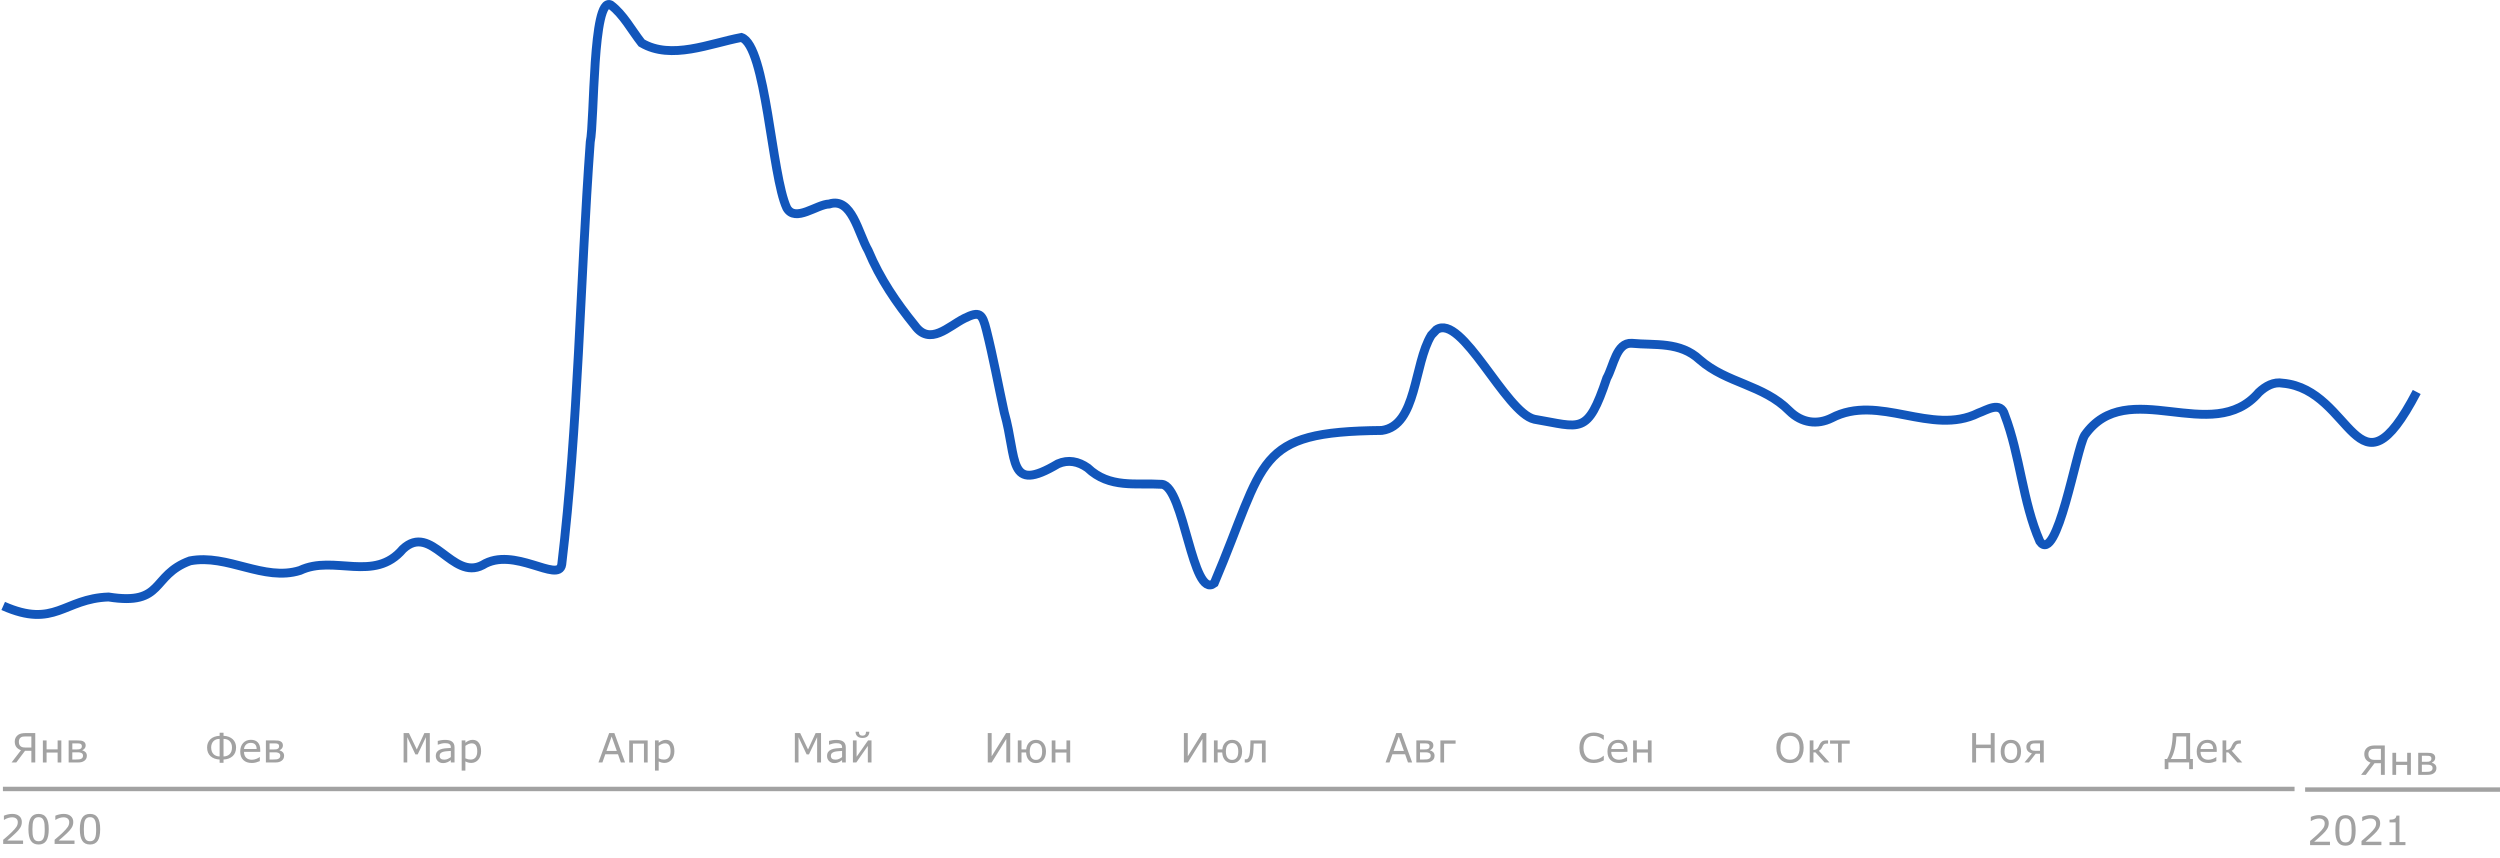
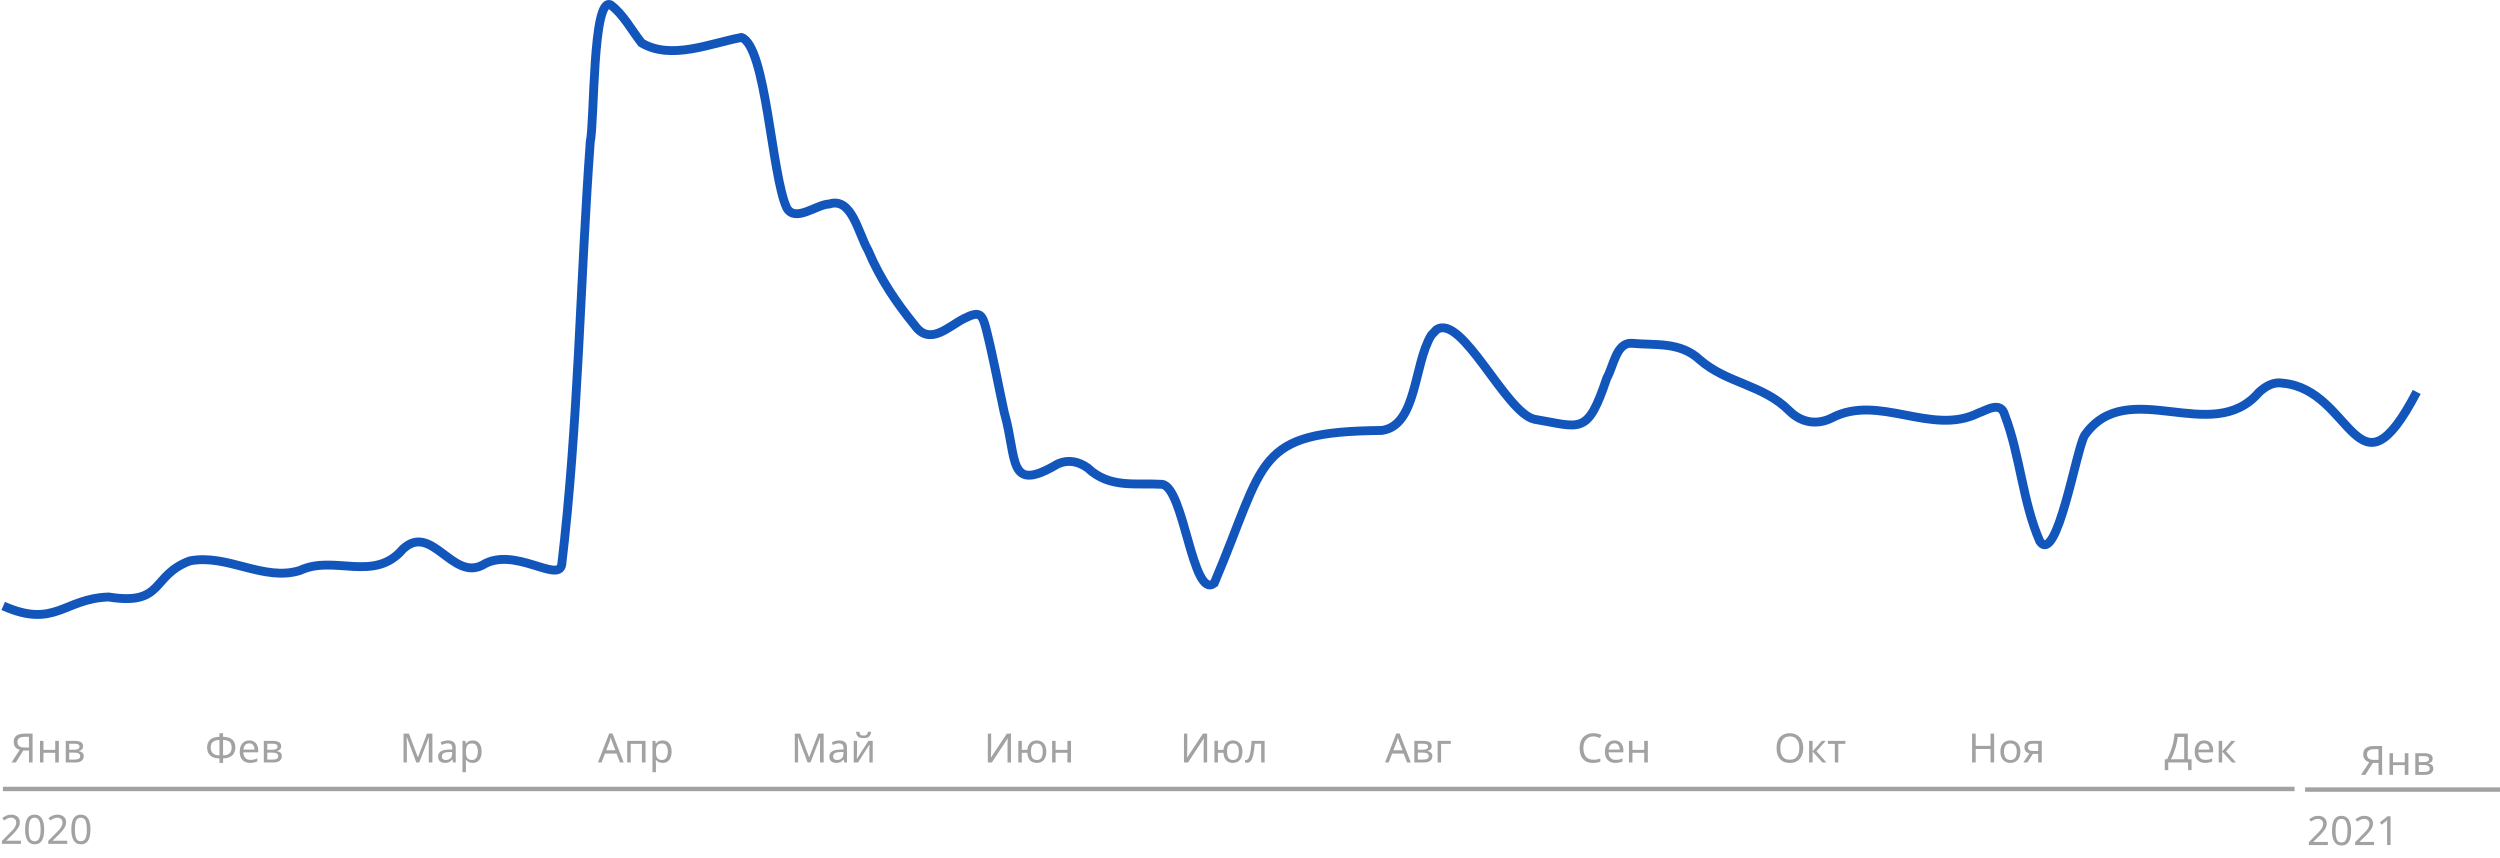
<svg xmlns="http://www.w3.org/2000/svg" id="Layer_1" viewBox="0 0 281.546 96.554">
  <defs>
-     <style>.cls-1{fill:#a2a2a2;}.cls-2{stroke:#1256bb;}.cls-2,.cls-3{fill:none;stroke-miterlimit:10;}.cls-3{stroke:#a2a2a2;stroke-width:.5px;}</style>
+     <style>.cls-1{fill:#a2a2a2;font-family:Verdana, Verdana;font-size:4.554px;}.cls-2{stroke:#1256bb;}.cls-2,.cls-3{fill:none;stroke-miterlimit:10;}.cls-3{stroke:#a2a2a2;stroke-width:.5px;}</style>
  </defs>
  <path class="cls-2" d="M.36,68.24c5.83,2.578,6.803-.835,11.864-1.007,6.342,1.006,4.736-2.44,9.167-4.07,4.231-.813,8.302,2.363,12.396,1.079,3.832-1.818,8.35,1.425,11.589-2.408,3.235-3.016,5.535,3.602,8.967,1.806,3.499-2.188,8.558,2.096,8.918-.06,1.874-15.754,2.065-31.75,3.212-47.602,.495-2.329,.229-16.409,2.299-15.427,1.424,1.059,2.346,2.839,3.482,4.286,3.337,1.97,7.696,.049,11.242-.619,2.801,.931,3.384,15.564,5.113,19.209,.962,1.667,3.361-.422,4.781-.453,2.544-.818,3.257,3.285,4.386,5.243,1.343,3.206,3.205,5.92,5.263,8.454,1.685,2.325,3.779,.078,5.564-.815,1.74-.866,2.019-.534,2.483,1.314,.768,3.052,1.339,6.177,2.009,9.266,1.517,5.31,.296,9.218,6.05,5.798,1.159-.506,2.293-.28,3.341,.456,2.467,2.356,5.478,1.671,8.368,1.854,2.502,.247,3.421,13.052,5.891,11.139,5.919-13.948,4.39-17.064,18.879-17.207,3.982-.563,3.561-7.45,5.569-10.732l.576-.609c2.858-1.907,7.776,9.34,11.026,10.079,5.257,.878,5.961,1.909,8.158-4.628,.783-1.396,1.073-4.031,2.812-3.926,2.617,.254,5.428-.219,7.65,1.847,3.086,2.702,7.145,2.781,10.107,5.777,1.393,1.366,3.133,1.59,4.749,.793,5.323-2.801,11.218,2.079,16.532-.56,.919-.311,2.51-1.405,2.96,.203,1.75,4.552,2.009,9.796,3.96,14.249,1.93,2.779,4.109-10.387,5.044-11.937,4.812-6.884,14.343,1.335,19.625-4.844,.772-.713,1.68-1.22,2.684-1.034,7.956,.702,8.299,13.993,15.092,.988" />
-   <g>
-     <path class="cls-1" d="M92.464,85.87h-.44v-2.853l-.921,1.941h-.262l-.914-1.941v2.853h-.412v-3.312h.601l.883,1.844,.855-1.844h.611v3.312Z" />
-     <path class="cls-1" d="M95.25,85.87h-.416v-.265c-.037,.025-.087,.06-.15,.105-.062,.046-.124,.081-.184,.108-.069,.034-.149,.062-.239,.085-.091,.023-.197,.035-.318,.035-.224,0-.414-.074-.569-.223s-.233-.337-.233-.567c0-.189,.04-.341,.121-.457s.196-.208,.346-.274c.151-.066,.333-.112,.545-.136s.44-.041,.683-.054v-.065c0-.095-.017-.173-.05-.235s-.081-.111-.144-.146c-.06-.034-.131-.058-.214-.069s-.17-.018-.26-.018c-.109,0-.232,.015-.367,.043-.135,.029-.274,.071-.418,.126h-.022v-.425c.082-.022,.199-.047,.353-.073s.307-.04,.456-.04c.175,0,.327,.015,.457,.043,.13,.029,.242,.078,.337,.148,.094,.068,.165,.156,.214,.265s.073,.242,.073,.402v1.685Zm-.416-.611v-.691c-.128,.007-.277,.019-.45,.033s-.31,.036-.41,.065c-.12,.034-.218,.087-.292,.159-.073,.071-.11,.171-.11,.297,0,.142,.043,.249,.129,.321,.086,.071,.217,.107,.394,.107,.146,0,.28-.028,.402-.086,.121-.057,.234-.125,.338-.205Z" />
-     <path class="cls-1" d="M98.147,85.87h-.413v-1.866l-1.302,1.866h-.378v-2.484h.414v1.84l1.287-1.84h.392v2.484Zm-.238-3.463c-.007,.22-.076,.392-.207,.514-.132,.124-.322,.185-.573,.185-.25,0-.441-.06-.572-.185-.132-.122-.201-.294-.208-.514h.38c.002,.156,.036,.269,.103,.339,.067,.069,.167,.104,.297,.104,.132,0,.231-.034,.298-.102,.067-.068,.101-.182,.102-.341h.38Z" />
-   </g>
-   <g>
-     <path class="cls-1" d="M113.768,85.87h-.439v-2.653l-1.645,2.653h-.445v-3.312h.439v2.613l1.626-2.613h.465v3.312Z" />
-     <path class="cls-1" d="M115.558,84.745h-.517v1.125h-.418v-2.484h.418v1.008h.527c.037-.343,.157-.607,.359-.795s.451-.281,.746-.281c.342,0,.615,.117,.818,.352s.305,.554,.305,.96c0,.402-.101,.721-.301,.957-.2,.235-.474,.353-.822,.353-.329,0-.593-.107-.791-.32-.197-.214-.307-.505-.325-.874Zm1.808-.116c0-.318-.061-.557-.185-.715-.123-.157-.294-.236-.512-.236-.227,0-.399,.082-.519,.248-.12,.165-.18,.399-.18,.703,0,.315,.062,.552,.188,.711,.124,.159,.295,.239,.511,.239,.217,0,.387-.079,.511-.237s.185-.396,.185-.713Z" />
-     <path class="cls-1" d="M120.522,85.87h-.418v-1.118h-1.243v1.118h-.418v-2.484h.418v1.006h1.243v-1.006h.418v2.484Z" />
-   </g>
-   <g>
-     <path class="cls-1" d="M135.856,85.87h-.439v-2.653l-1.645,2.653h-.445v-3.312h.439v2.613l1.626-2.613h.465v3.312Z" />
-     <path class="cls-1" d="M137.645,84.745h-.517v1.125h-.418v-2.484h.418v1.008h.527c.037-.343,.157-.607,.359-.795s.451-.281,.746-.281c.342,0,.615,.117,.818,.352s.305,.554,.305,.96c0,.402-.101,.721-.301,.957-.2,.235-.474,.353-.822,.353-.329,0-.593-.107-.791-.32-.197-.214-.307-.505-.325-.874Zm1.808-.116c0-.318-.061-.557-.185-.715-.123-.157-.294-.236-.512-.236-.227,0-.399,.082-.519,.248-.12,.165-.18,.399-.18,.703,0,.315,.062,.552,.188,.711,.124,.159,.295,.239,.511,.239,.217,0,.387-.079,.511-.237s.185-.396,.185-.713Z" />
-     <path class="cls-1" d="M142.535,85.87h-.418v-2.133h-.928c-.004,.123-.009,.242-.013,.356-.005,.113-.009,.217-.014,.309-.011,.248-.027,.445-.051,.593-.024,.147-.056,.271-.094,.368-.035,.092-.075,.166-.119,.224-.044,.057-.091,.108-.141,.154-.051,.044-.106,.078-.168,.1-.061,.022-.129,.034-.201,.034-.025,0-.062-.001-.11-.003-.049-.001-.08-.002-.095-.002v-.364h.022c.012,0,.028,0,.051,.002,.022,.001,.041,.002,.056,.002,.036,0,.072-.005,.11-.016,.038-.01,.07-.029,.097-.058,.075-.074,.137-.199,.183-.376s.076-.432,.091-.765c.006-.122,.012-.266,.017-.433s.01-.326,.015-.477h1.71v2.484Z" />
-   </g>
-   <g>
-     <path class="cls-1" d="M159.036,85.87h-.47l-.324-.923h-1.433l-.324,.923h-.447l1.205-3.312h.588l1.205,3.312Zm-.93-1.301l-.58-1.626-.583,1.626h1.163Z" />
-     <path class="cls-1" d="M161.556,85.118c0,.12-.024,.228-.072,.32-.049,.094-.114,.172-.199,.233-.095,.07-.198,.12-.31,.151-.111,.031-.259,.047-.441,.047h-1.027v-2.484h.961c.185,0,.325,.007,.419,.019,.095,.013,.183,.04,.266,.083,.094,.049,.162,.113,.206,.191s.065,.171,.065,.278c0,.123-.035,.23-.104,.32-.069,.09-.159,.16-.269,.211v.022c.146,.035,.268,.103,.363,.205s.144,.235,.144,.401Zm-.562-1.096c0-.054-.012-.102-.035-.144-.022-.043-.058-.077-.105-.101-.062-.031-.132-.049-.21-.052-.078-.004-.174-.006-.288-.006h-.435v.681h.522c.109,0,.19-.004,.243-.013,.053-.008,.105-.028,.159-.06,.057-.036,.096-.078,.117-.126s.032-.107,.032-.179Zm.131,1.099c0-.082-.014-.148-.04-.199-.026-.052-.085-.099-.176-.142-.057-.026-.117-.042-.183-.048-.065-.005-.155-.008-.271-.008h-.536v.811h.396c.166,0,.294-.005,.384-.017,.09-.011,.167-.035,.232-.072s.113-.082,.145-.136c.032-.053,.048-.116,.048-.19Z" />
-     <path class="cls-1" d="M163.927,83.753h-1.295v2.117h-.418v-2.484h1.713v.367Z" />
-   </g>
-   <g>
-     <path class="cls-1" d="M3.972,85.87h-.44v-1.316h-.714l-.989,1.316h-.529l1.063-1.383c-.223-.076-.396-.192-.518-.351s-.184-.369-.184-.635c0-.169,.035-.315,.106-.438,.07-.122,.163-.224,.278-.306,.105-.074,.229-.126,.369-.155,.142-.029,.297-.045,.468-.045h1.089v3.312Zm-.44-1.684v-1.25h-.671c-.128,0-.231,.009-.307,.024-.077,.017-.148,.047-.212,.09-.068,.046-.121,.11-.16,.193-.038,.083-.058,.174-.058,.273,0,.118,.014,.217,.041,.296,.027,.078,.071,.147,.133,.209,.066,.065,.147,.108,.244,.131s.208,.033,.336,.033h.653Z" />
-     <path class="cls-1" d="M6.907,85.87h-.418v-1.118h-1.243v1.118h-.418v-2.484h.418v1.006h1.243v-1.006h.418v2.484Z" />
-     <path class="cls-1" d="M9.78,85.118c0,.12-.024,.228-.072,.32-.049,.094-.114,.172-.199,.233-.095,.07-.198,.12-.31,.151-.111,.031-.259,.047-.441,.047h-1.027v-2.484h.961c.185,0,.325,.007,.419,.019,.095,.013,.183,.04,.266,.083,.094,.049,.162,.113,.206,.191s.065,.171,.065,.278c0,.123-.035,.23-.104,.32-.069,.09-.159,.16-.269,.211v.022c.146,.035,.268,.103,.363,.205s.144,.235,.144,.401Zm-.562-1.096c0-.054-.012-.102-.035-.144-.022-.043-.058-.077-.105-.101-.062-.031-.132-.049-.21-.052-.078-.004-.174-.006-.288-.006h-.435v.681h.522c.109,0,.19-.004,.243-.013,.053-.008,.105-.028,.159-.06,.057-.036,.096-.078,.117-.126s.032-.107,.032-.179Zm.131,1.099c0-.082-.014-.148-.04-.199-.026-.052-.085-.099-.176-.142-.057-.026-.117-.042-.183-.048-.065-.005-.155-.008-.271-.008h-.536v.811h.396c.166,0,.294-.005,.384-.017,.09-.011,.167-.035,.232-.072s.113-.082,.145-.136c.032-.053,.048-.116,.048-.19Z" />
-   </g>
-   <g>
-     <path class="cls-1" d="M26.585,84.191c0,.207-.033,.392-.1,.553-.065,.16-.157,.295-.274,.403-.126,.117-.279,.21-.46,.279-.181,.068-.374,.105-.578,.109v.369h-.439v-.369c-.198-.004-.389-.04-.571-.106s-.338-.161-.467-.282c-.117-.109-.209-.245-.275-.405-.065-.159-.099-.344-.099-.551,0-.202,.032-.378,.096-.529s.152-.283,.265-.397c.12-.12,.271-.215,.45-.284,.181-.069,.381-.107,.602-.113v-.345h.439v.345c.219,.004,.42,.043,.603,.115,.183,.073,.332,.167,.449,.282,.111,.108,.199,.24,.264,.395,.065,.153,.097,.331,.097,.531Zm-1.851,1v-1.978c-.157,.001-.288,.022-.394,.062s-.201,.101-.287,.182c-.086,.082-.152,.185-.201,.311-.048,.126-.072,.261-.072,.405,0,.166,.025,.316,.074,.451,.05,.135,.122,.245,.218,.331,.072,.066,.166,.122,.281,.167,.114,.044,.241,.067,.381,.068Zm1.393-1.018c0-.147-.024-.282-.071-.405-.048-.123-.115-.227-.202-.311-.087-.083-.182-.144-.287-.182-.105-.039-.236-.06-.394-.062v1.978c.139-.003,.266-.025,.38-.067s.208-.099,.282-.168c.097-.089,.169-.198,.218-.327,.05-.129,.074-.28,.074-.455Z" />
-     <path class="cls-1" d="M29.309,84.671h-1.83c0,.152,.023,.285,.069,.398s.108,.207,.189,.279c.077,.071,.169,.125,.275,.16,.105,.036,.223,.054,.35,.054,.169,0,.34-.034,.511-.102s.293-.134,.366-.199h.021v.456c-.141,.06-.284,.109-.431,.149-.147,.04-.302,.06-.463,.06-.412,0-.734-.111-.965-.335-.231-.223-.348-.539-.348-.95,0-.406,.111-.729,.333-.968,.222-.238,.513-.357,.875-.357,.335,0,.593,.098,.774,.293,.182,.196,.273,.474,.273,.834v.228Zm-.406-.32c-.002-.22-.057-.39-.166-.51s-.274-.18-.497-.18c-.224,0-.402,.065-.535,.197-.132,.133-.207,.296-.226,.492h1.424Z" />
-     <path class="cls-1" d="M31.993,85.118c0,.12-.024,.228-.072,.32-.049,.094-.114,.172-.199,.233-.095,.07-.198,.12-.31,.151-.111,.031-.259,.047-.441,.047h-1.027v-2.484h.961c.185,0,.325,.007,.419,.019,.095,.013,.183,.04,.266,.083,.094,.049,.162,.113,.206,.191s.065,.171,.065,.278c0,.123-.035,.23-.104,.32-.069,.09-.159,.16-.269,.211v.022c.146,.035,.268,.103,.363,.205s.144,.235,.144,.401Zm-.562-1.096c0-.054-.012-.102-.035-.144-.022-.043-.058-.077-.105-.101-.062-.031-.132-.049-.21-.052-.078-.004-.174-.006-.288-.006h-.435v.681h.522c.109,0,.19-.004,.243-.013,.053-.008,.105-.028,.159-.06,.057-.036,.096-.078,.117-.126s.032-.107,.032-.179Zm.131,1.099c0-.082-.014-.148-.04-.199-.026-.052-.085-.099-.176-.142-.057-.026-.117-.042-.183-.048-.065-.005-.155-.008-.271-.008h-.536v.811h.396c.166,0,.294-.005,.384-.017,.09-.011,.167-.035,.232-.072s.113-.082,.145-.136c.032-.053,.048-.116,.048-.19Z" />
-   </g>
-   <g>
-     <path class="cls-1" d="M48.402,85.87h-.44v-2.853l-.921,1.941h-.262l-.914-1.941v2.853h-.412v-3.312h.601l.883,1.844,.855-1.844h.611v3.312Z" />
-     <path class="cls-1" d="M51.188,85.87h-.416v-.265c-.037,.025-.087,.06-.15,.105-.062,.046-.124,.081-.184,.108-.069,.034-.149,.062-.239,.085-.091,.023-.197,.035-.318,.035-.224,0-.414-.074-.569-.223s-.233-.337-.233-.567c0-.189,.04-.341,.121-.457s.196-.208,.346-.274c.151-.066,.333-.112,.545-.136s.44-.041,.683-.054v-.065c0-.095-.017-.173-.05-.235s-.081-.111-.144-.146c-.06-.034-.131-.058-.214-.069s-.17-.018-.26-.018c-.109,0-.232,.015-.367,.043-.135,.029-.274,.071-.418,.126h-.022v-.425c.082-.022,.199-.047,.353-.073s.307-.04,.456-.04c.175,0,.327,.015,.457,.043,.13,.029,.242,.078,.337,.148,.094,.068,.165,.156,.214,.265s.073,.242,.073,.402v1.685Zm-.416-.611v-.691c-.128,.007-.277,.019-.45,.033s-.31,.036-.41,.065c-.12,.034-.218,.087-.292,.159-.073,.071-.11,.171-.11,.297,0,.142,.043,.249,.129,.321,.086,.071,.217,.107,.394,.107,.146,0,.28-.028,.402-.086,.121-.057,.234-.125,.338-.205Z" />
-     <path class="cls-1" d="M54.18,84.597c0,.202-.029,.387-.087,.553-.058,.167-.14,.309-.245,.424-.098,.11-.213,.194-.346,.255-.133,.06-.273,.09-.421,.09-.129,0-.246-.014-.351-.042s-.211-.072-.319-.132v1.041h-.418v-3.4h.418v.261c.111-.094,.236-.172,.375-.234,.139-.064,.286-.095,.443-.095,.3,0,.533,.113,.7,.339,.166,.227,.25,.54,.25,.941Zm-.432,.012c0-.3-.051-.523-.153-.672s-.26-.223-.472-.223c-.12,0-.241,.026-.362,.078-.122,.052-.238,.12-.35,.205v1.407c.119,.054,.221,.09,.306,.109,.086,.019,.183,.028,.291,.028,.232,0,.414-.078,.545-.235,.13-.157,.195-.39,.195-.698Z" />
-   </g>
-   <g>
-     <path class="cls-1" d="M70.393,85.87h-.47l-.324-.923h-1.433l-.324,.923h-.447l1.205-3.312h.588l1.205,3.312Zm-.93-1.301l-.58-1.626-.583,1.626h1.163Z" />
-     <path class="cls-1" d="M72.94,85.87h-.418v-2.124h-1.243v2.124h-.418v-2.484h2.079v2.484Z" />
-     <path class="cls-1" d="M75.95,84.597c0,.202-.029,.387-.087,.553-.058,.167-.14,.309-.245,.424-.098,.11-.213,.194-.346,.255-.133,.06-.273,.09-.421,.09-.129,0-.246-.014-.351-.042s-.211-.072-.319-.132v1.041h-.418v-3.4h.418v.261c.111-.094,.236-.172,.375-.234,.139-.064,.286-.095,.443-.095,.3,0,.533,.113,.7,.339,.166,.227,.25,.54,.25,.941Zm-.432,.012c0-.3-.051-.523-.153-.672s-.26-.223-.472-.223c-.12,0-.241,.026-.362,.078-.122,.052-.238,.12-.35,.205v1.407c.119,.054,.221,.09,.306,.109,.086,.019,.183,.028,.291,.028,.232,0,.414-.078,.545-.235,.13-.157,.195-.39,.195-.698Z" />
-   </g>
-   <g>
-     <path class="cls-1" d="M262.399,95.174h-2.241v-.465c.155-.134,.311-.267,.468-.4,.156-.133,.302-.266,.436-.398,.285-.276,.48-.495,.585-.657,.105-.163,.158-.338,.158-.526,0-.172-.057-.307-.17-.403-.113-.098-.272-.145-.475-.145-.136,0-.281,.023-.439,.071-.157,.047-.31,.12-.46,.218h-.022v-.468c.105-.052,.246-.099,.421-.142,.176-.043,.346-.065,.511-.065,.34,0,.606,.082,.799,.245,.192,.164,.289,.386,.289,.666,0,.126-.017,.244-.048,.352-.032,.109-.079,.213-.142,.31-.058,.092-.126,.183-.203,.272-.078,.089-.173,.188-.284,.296-.158,.155-.322,.307-.491,.452-.169,.146-.327,.281-.474,.406h1.781v.38Z" />
-     <path class="cls-1" d="M265.29,93.517c0,.594-.093,1.03-.278,1.309-.186,.277-.476,.417-.866,.417-.398,0-.688-.142-.871-.423-.183-.281-.274-.715-.274-1.299,0-.589,.093-1.023,.278-1.304,.185-.281,.474-.422,.867-.422,.398,0,.688,.143,.87,.428,.184,.286,.274,.717,.274,1.294Zm-.584,1.009c.052-.12,.087-.261,.105-.423,.019-.163,.027-.358,.027-.586,0-.226-.009-.422-.027-.588s-.055-.307-.108-.422c-.052-.114-.122-.2-.212-.258-.09-.059-.205-.087-.346-.087-.14,0-.255,.028-.346,.087-.092,.058-.164,.144-.217,.262-.051,.11-.085,.253-.103,.43-.019,.176-.028,.37-.028,.58,0,.231,.009,.425,.024,.58,.017,.156,.052,.296,.104,.419,.049,.115,.118,.203,.208,.264,.09,.061,.209,.092,.357,.092,.139,0,.255-.029,.347-.087s.163-.145,.214-.263Z" />
-     <path class="cls-1" d="M268.19,95.174h-2.241v-.465c.155-.134,.311-.267,.468-.4,.156-.133,.302-.266,.436-.398,.285-.276,.48-.495,.585-.657,.105-.163,.158-.338,.158-.526,0-.172-.057-.307-.17-.403-.113-.098-.272-.145-.475-.145-.136,0-.281,.023-.439,.071-.157,.047-.31,.12-.46,.218h-.022v-.468c.105-.052,.246-.099,.421-.142,.176-.043,.346-.065,.511-.065,.34,0,.606,.082,.799,.245,.192,.164,.289,.386,.289,.666,0,.126-.017,.244-.048,.352-.032,.109-.079,.213-.142,.31-.058,.092-.126,.183-.203,.272-.078,.089-.173,.188-.284,.296-.158,.155-.322,.307-.491,.452-.169,.146-.327,.281-.474,.406h1.781v.38Z" />
-     <path class="cls-1" d="M270.897,95.174h-1.792v-.338h.69v-2.22h-.69v-.302c.094,0,.193-.008,.3-.023,.107-.016,.188-.038,.243-.068,.067-.037,.122-.084,.161-.141,.039-.058,.061-.134,.067-.231h.345v2.984h.676v.338Z" />
-   </g>
-   <g>
-     <path class="cls-1" d="M180.618,85.63c-.081,.036-.155,.069-.221,.101-.066,.03-.152,.064-.26,.098-.09,.028-.189,.052-.294,.072-.106,.019-.224,.029-.351,.029-.24,0-.459-.033-.655-.101s-.367-.173-.513-.317c-.142-.141-.253-.319-.333-.537-.08-.217-.12-.469-.12-.757,0-.273,.038-.517,.115-.731s.189-.397,.334-.545c.141-.144,.31-.254,.51-.329,.2-.075,.421-.113,.664-.113,.178,0,.355,.021,.533,.065,.177,.043,.373,.118,.59,.227v.522h-.033c-.183-.152-.363-.264-.543-.333-.179-.07-.371-.104-.575-.104-.168,0-.318,.026-.453,.081-.134,.054-.254,.138-.359,.252-.102,.111-.182,.252-.238,.422-.058,.17-.086,.365-.086,.588,0,.232,.031,.433,.095,.601,.062,.167,.144,.304,.243,.409,.103,.109,.225,.19,.363,.243s.285,.079,.44,.079c.212,0,.411-.036,.596-.108,.185-.073,.359-.182,.52-.327h.031v.516Z" />
-     <path class="cls-1" d="M183.286,84.671h-1.83c0,.152,.023,.285,.069,.398s.108,.207,.189,.279c.077,.071,.169,.125,.275,.16,.105,.036,.223,.054,.35,.054,.169,0,.34-.034,.511-.102s.293-.134,.366-.199h.021v.456c-.141,.06-.284,.109-.431,.149-.147,.04-.302,.06-.463,.06-.412,0-.734-.111-.965-.335-.231-.223-.348-.539-.348-.95,0-.406,.111-.729,.333-.968,.222-.238,.513-.357,.875-.357,.335,0,.593,.098,.774,.293,.182,.196,.273,.474,.273,.834v.228Zm-.406-.32c-.002-.22-.057-.39-.166-.51s-.274-.18-.497-.18c-.224,0-.402,.065-.535,.197-.132,.133-.207,.296-.226,.492h1.424Z" />
-     <path class="cls-1" d="M185.999,85.87h-.418v-1.118h-1.243v1.118h-.418v-2.484h.418v1.006h1.243v-1.006h.418v2.484Z" />
-   </g>
-   <g>
-     <path class="cls-1" d="M202.708,82.939c.135,.148,.238,.33,.31,.545,.071,.215,.107,.458,.107,.731,0,.273-.036,.517-.11,.732-.073,.216-.176,.396-.308,.539-.137,.15-.298,.263-.483,.338-.186,.076-.398,.114-.638,.114-.232,0-.444-.039-.635-.116s-.352-.189-.485-.336c-.134-.146-.236-.326-.309-.54-.071-.214-.107-.457-.107-.731,0-.27,.035-.512,.106-.727,.071-.214,.175-.398,.311-.55,.131-.145,.292-.257,.486-.334,.193-.077,.404-.115,.632-.115,.237,0,.451,.039,.64,.116,.19,.078,.35,.189,.481,.333Zm-.04,1.276c0-.43-.097-.762-.289-.995s-.456-.351-.789-.351c-.337,0-.602,.117-.793,.351-.192,.233-.288,.565-.288,.995,0,.435,.098,.767,.294,.997,.195,.231,.458,.346,.787,.346s.591-.115,.786-.346c.194-.231,.292-.562,.292-.997Z" />
-     <path class="cls-1" d="M206.033,85.87h-.548l-1.031-1.139h-.227v1.139h-.419v-2.484h.419v1.072c.138,0,.249-.024,.333-.074,.085-.05,.156-.13,.216-.239,.021-.04,.041-.083,.061-.128,.019-.045,.039-.089,.059-.13,.077-.168,.174-.293,.289-.376s.281-.125,.498-.125h.191v.36h-.185c-.117,0-.209,.025-.274,.075-.066,.049-.126,.137-.18,.261-.059,.14-.121,.244-.188,.312-.066,.069-.136,.121-.21,.157l1.194,1.318Z" />
-     <path class="cls-1" d="M208.312,83.753h-.898v2.117h-.418v-2.117h-.898v-.367h2.215v.367Z" />
-   </g>
-   <g>
-     <path class="cls-1" d="M224.634,85.87h-.44v-1.621h-1.652v1.621h-.44v-3.312h.44v1.299h1.652v-1.299h.44v3.312Z" />
-     <path class="cls-1" d="M227.607,84.629c0,.405-.103,.725-.311,.959-.207,.234-.485,.352-.834,.352-.351,0-.63-.117-.837-.352s-.31-.554-.31-.959c0-.404,.103-.725,.31-.959,.207-.235,.486-.352,.837-.352,.349,0,.627,.117,.834,.352,.208,.234,.311,.555,.311,.959Zm-.432,0c0-.321-.062-.56-.189-.717s-.301-.234-.525-.234c-.227,0-.402,.078-.527,.234-.126,.156-.189,.396-.189,.717,0,.311,.064,.548,.19,.709,.126,.16,.302,.241,.526,.241,.223,0,.398-.08,.524-.239,.126-.159,.19-.397,.19-.711Z" />
-     <path class="cls-1" d="M230.162,85.87h-.418v-.985h-.491l-.769,.985h-.491l.836-1.025c-.215-.059-.372-.149-.472-.273-.1-.122-.149-.282-.149-.481,0-.132,.03-.243,.09-.336,.059-.092,.134-.166,.225-.225,.089-.056,.19-.094,.307-.114,.115-.019,.241-.03,.378-.03h.956v2.484Zm-.418-1.315v-.836h-.527c-.114,0-.196,.004-.246,.011-.051,.008-.105,.027-.165,.06-.058,.032-.101,.076-.128,.132s-.041,.116-.041,.182c0,.081,.009,.147,.025,.198,.018,.05,.053,.098,.105,.142,.055,.043,.122,.072,.2,.088,.079,.016,.166,.023,.263,.023h.514Z" />
-   </g>
-   <g>
-     <path class="cls-1" d="M246.961,86.619h-.419v-.758h-2.339v.758h-.418v-1.141h.267c.192-.317,.347-.731,.462-1.242,.114-.511,.172-1.069,.172-1.678h1.961v2.92h.315v1.141Zm-.754-1.141v-2.537h-1.107c-.021,.529-.086,1.014-.196,1.453-.109,.44-.252,.801-.427,1.084h1.73Z" />
-     <path class="cls-1" d="M249.648,84.671h-1.83c0,.152,.023,.285,.069,.398s.108,.207,.189,.279c.077,.071,.169,.125,.275,.16,.105,.036,.223,.054,.35,.054,.169,0,.34-.034,.511-.102s.293-.134,.366-.199h.021v.456c-.141,.06-.284,.109-.431,.149-.147,.04-.302,.06-.463,.06-.412,0-.734-.111-.965-.335-.231-.223-.348-.539-.348-.95,0-.406,.111-.729,.333-.968,.222-.238,.513-.357,.875-.357,.335,0,.593,.098,.774,.293,.182,.196,.273,.474,.273,.834v.228Zm-.406-.32c-.002-.22-.057-.39-.166-.51s-.274-.18-.497-.18c-.224,0-.402,.065-.535,.197-.132,.133-.207,.296-.226,.492h1.424Z" />
-     <path class="cls-1" d="M252.524,85.87h-.548l-1.031-1.139h-.227v1.139h-.419v-2.484h.419v1.072c.138,0,.249-.024,.333-.074,.085-.05,.156-.13,.216-.239,.021-.04,.041-.083,.061-.128,.019-.045,.039-.089,.059-.13,.077-.168,.174-.293,.289-.376s.281-.125,.498-.125h.191v.36h-.185c-.117,0-.209,.025-.274,.075-.066,.049-.126,.137-.18,.261-.059,.14-.121,.244-.188,.312-.066,.069-.136,.121-.21,.157l1.194,1.318Z" />
-   </g>
-   <g>
-     <path class="cls-1" d="M268.573,87.263h-.44v-1.316h-.714l-.989,1.316h-.529l1.063-1.383c-.223-.076-.396-.192-.518-.351s-.184-.369-.184-.635c0-.169,.035-.315,.106-.438,.07-.122,.163-.224,.278-.306,.105-.074,.229-.126,.369-.155,.142-.029,.297-.045,.468-.045h1.089v3.312Zm-.44-1.684v-1.25h-.671c-.128,0-.231,.009-.307,.024-.077,.017-.148,.047-.212,.09-.068,.046-.121,.11-.16,.193-.038,.083-.058,.174-.058,.273,0,.118,.014,.217,.041,.296,.027,.078,.071,.147,.133,.209,.066,.065,.147,.108,.244,.131s.208,.033,.336,.033h.653Z" />
-     <path class="cls-1" d="M271.509,87.263h-.418v-1.118h-1.243v1.118h-.418v-2.484h.418v1.006h1.243v-1.006h.418v2.484Z" />
-     <path class="cls-1" d="M274.383,86.511c0,.12-.024,.228-.072,.32-.049,.094-.114,.172-.199,.233-.095,.07-.198,.12-.31,.151-.111,.031-.259,.047-.441,.047h-1.027v-2.484h.961c.185,0,.325,.007,.419,.019,.095,.013,.183,.04,.266,.083,.094,.049,.162,.113,.206,.191s.065,.171,.065,.278c0,.123-.035,.23-.104,.32-.069,.09-.159,.16-.269,.211v.022c.146,.035,.268,.103,.363,.205s.144,.235,.144,.401Zm-.562-1.096c0-.054-.012-.102-.035-.144-.022-.043-.058-.077-.105-.101-.062-.031-.132-.049-.21-.052-.078-.004-.174-.006-.288-.006h-.435v.681h.522c.109,0,.19-.004,.243-.013,.053-.008,.105-.028,.159-.06,.057-.036,.096-.078,.117-.126s.032-.107,.032-.179Zm.131,1.099c0-.082-.014-.148-.04-.199-.026-.052-.085-.099-.176-.142-.057-.026-.117-.042-.183-.048-.065-.005-.155-.008-.271-.008h-.536v.811h.396c.166,0,.294-.005,.384-.017,.09-.011,.167-.035,.232-.072s.113-.082,.145-.136c.032-.053,.048-.116,.048-.19Z" />
-   </g>
+   <text class="cls-1" transform="translate(89.0703 85.8698)">
+     <tspan x="0" y="0">Май</tspan>
+   </text>
+   <text class="cls-1" transform="translate(110.7939 85.8698)">
+     <tspan x="0" y="0">Июн</tspan>
+   </text>
+   <text class="cls-1" transform="translate(132.8818 85.8698)">
+     <tspan x="0" y="0">Июл</tspan>
+   </text>
+   <text class="cls-1" transform="translate(155.9805 85.8698)">
+     <tspan x="0" y="0">Авг</tspan>
+   </text>
+   <text class="cls-1" transform="translate(1.2012 85.8698)">
+     <tspan x="0" y="0">Янв</tspan>
+   </text>
+   <text class="cls-1" transform="translate(23.0889 85.8698)">
+     <tspan x="0" y="0">Фев</tspan>
+   </text>
+   <text class="cls-1" transform="translate(45.0088 85.8698)">
+     <tspan x="0" y="0">Мар</tspan>
+   </text>
+   <text class="cls-1" transform="translate(67.3369 85.8698)">
+     <tspan x="0" y="0">Апр</tspan>
+   </text>
+   <text class="cls-1" transform="translate(259.7998 95.1735)">
+     <tspan x="0" y="0">2021</tspan>
+   </text>
+   <text class="cls-1" transform="translate(177.6162 85.8698)">
+     <tspan x="0" y="0">Сен</tspan>
+   </text>
+   <text class="cls-1" transform="translate(199.7949 85.8698)">
+     <tspan x="0" y="0">Окт</tspan>
+   </text>
+   <text class="cls-1" transform="translate(221.6562 85.8698)">
+     <tspan x="0" y="0">Ноя</tspan>
+   </text>
+   <text class="cls-1" transform="translate(243.7627 85.8698)">
+     <tspan x="0" y="0">Дек</tspan>
+   </text>
+   <text class="cls-1" transform="translate(265.8027 87.2633)">
+     <tspan x="0" y="0">Янв</tspan>
+   </text>
  <line class="cls-3" x1="259.599" y1="88.921" x2="281.546" y2="88.921" />
  <line class="cls-3" x1=".328" y1="88.852" x2="258.409" y2="88.852" />
-   <g>
-     <path class="cls-1" d="M2.6,95.039H.358v-.465c.155-.134,.311-.267,.468-.4,.156-.133,.302-.266,.436-.398,.285-.276,.48-.495,.585-.657,.105-.163,.158-.338,.158-.526,0-.172-.057-.307-.17-.403-.113-.098-.272-.145-.475-.145-.136,0-.281,.023-.439,.071-.157,.047-.31,.12-.46,.218h-.022v-.468c.105-.052,.246-.099,.421-.142,.176-.043,.346-.065,.511-.065,.34,0,.606,.082,.799,.245,.192,.164,.289,.386,.289,.666,0,.126-.017,.244-.048,.352-.032,.109-.079,.213-.142,.31-.058,.092-.126,.183-.203,.272-.078,.089-.173,.188-.284,.296-.158,.155-.322,.307-.491,.452-.169,.146-.327,.281-.474,.406h1.781v.38Z" />
-     <path class="cls-1" d="M5.49,93.382c0,.594-.093,1.03-.278,1.309-.186,.277-.476,.417-.866,.417-.398,0-.688-.142-.871-.423-.183-.281-.274-.715-.274-1.299,0-.589,.093-1.023,.278-1.304,.185-.281,.474-.422,.867-.422,.398,0,.688,.143,.87,.428,.184,.286,.274,.717,.274,1.294Zm-.584,1.009c.052-.12,.087-.261,.105-.423,.019-.163,.027-.358,.027-.586,0-.226-.009-.422-.027-.588s-.055-.307-.108-.422c-.052-.114-.122-.2-.212-.258-.09-.059-.205-.087-.346-.087-.14,0-.255,.028-.346,.087-.092,.058-.164,.144-.217,.262-.051,.11-.085,.253-.103,.43-.019,.176-.028,.37-.028,.58,0,.231,.009,.425,.024,.58,.017,.156,.052,.296,.104,.419,.049,.115,.118,.203,.208,.264,.09,.061,.209,.092,.357,.092,.139,0,.255-.029,.347-.087s.163-.145,.214-.263Z" />
-     <path class="cls-1" d="M8.391,95.039h-2.241v-.465c.155-.134,.311-.267,.468-.4,.156-.133,.302-.266,.436-.398,.285-.276,.48-.495,.585-.657,.105-.163,.158-.338,.158-.526,0-.172-.057-.307-.17-.403-.113-.098-.272-.145-.475-.145-.136,0-.281,.023-.439,.071-.157,.047-.31,.12-.46,.218h-.022v-.468c.105-.052,.246-.099,.421-.142,.176-.043,.346-.065,.511-.065,.34,0,.606,.082,.799,.245,.192,.164,.289,.386,.289,.666,0,.126-.017,.244-.048,.352-.032,.109-.079,.213-.142,.31-.058,.092-.126,.183-.203,.272-.078,.089-.173,.188-.284,.296-.158,.155-.322,.307-.491,.452-.169,.146-.327,.281-.474,.406h1.781v.38Z" />
-     <path class="cls-1" d="M11.281,93.382c0,.594-.093,1.03-.278,1.309-.186,.277-.476,.417-.866,.417-.398,0-.688-.142-.871-.423-.183-.281-.274-.715-.274-1.299,0-.589,.093-1.023,.278-1.304,.185-.281,.474-.422,.867-.422,.398,0,.688,.143,.87,.428,.184,.286,.274,.717,.274,1.294Zm-.584,1.009c.052-.12,.087-.261,.105-.423,.019-.163,.027-.358,.027-.586,0-.226-.009-.422-.027-.588s-.055-.307-.108-.422c-.052-.114-.122-.2-.212-.258-.09-.059-.205-.087-.346-.087-.14,0-.255,.028-.346,.087-.092,.058-.164,.144-.217,.262-.051,.11-.085,.253-.103,.43-.019,.176-.028,.37-.028,.58,0,.231,.009,.425,.024,.58,.017,.156,.052,.296,.104,.419,.049,.115,.118,.203,.208,.264,.09,.061,.209,.092,.357,.092,.139,0,.255-.029,.347-.087s.163-.145,.214-.263Z" />
-   </g>
+   <text class="cls-1" transform="translate(0 95.0387)">
+     <tspan x="0" y="0">2020</tspan>
+   </text>
</svg>
